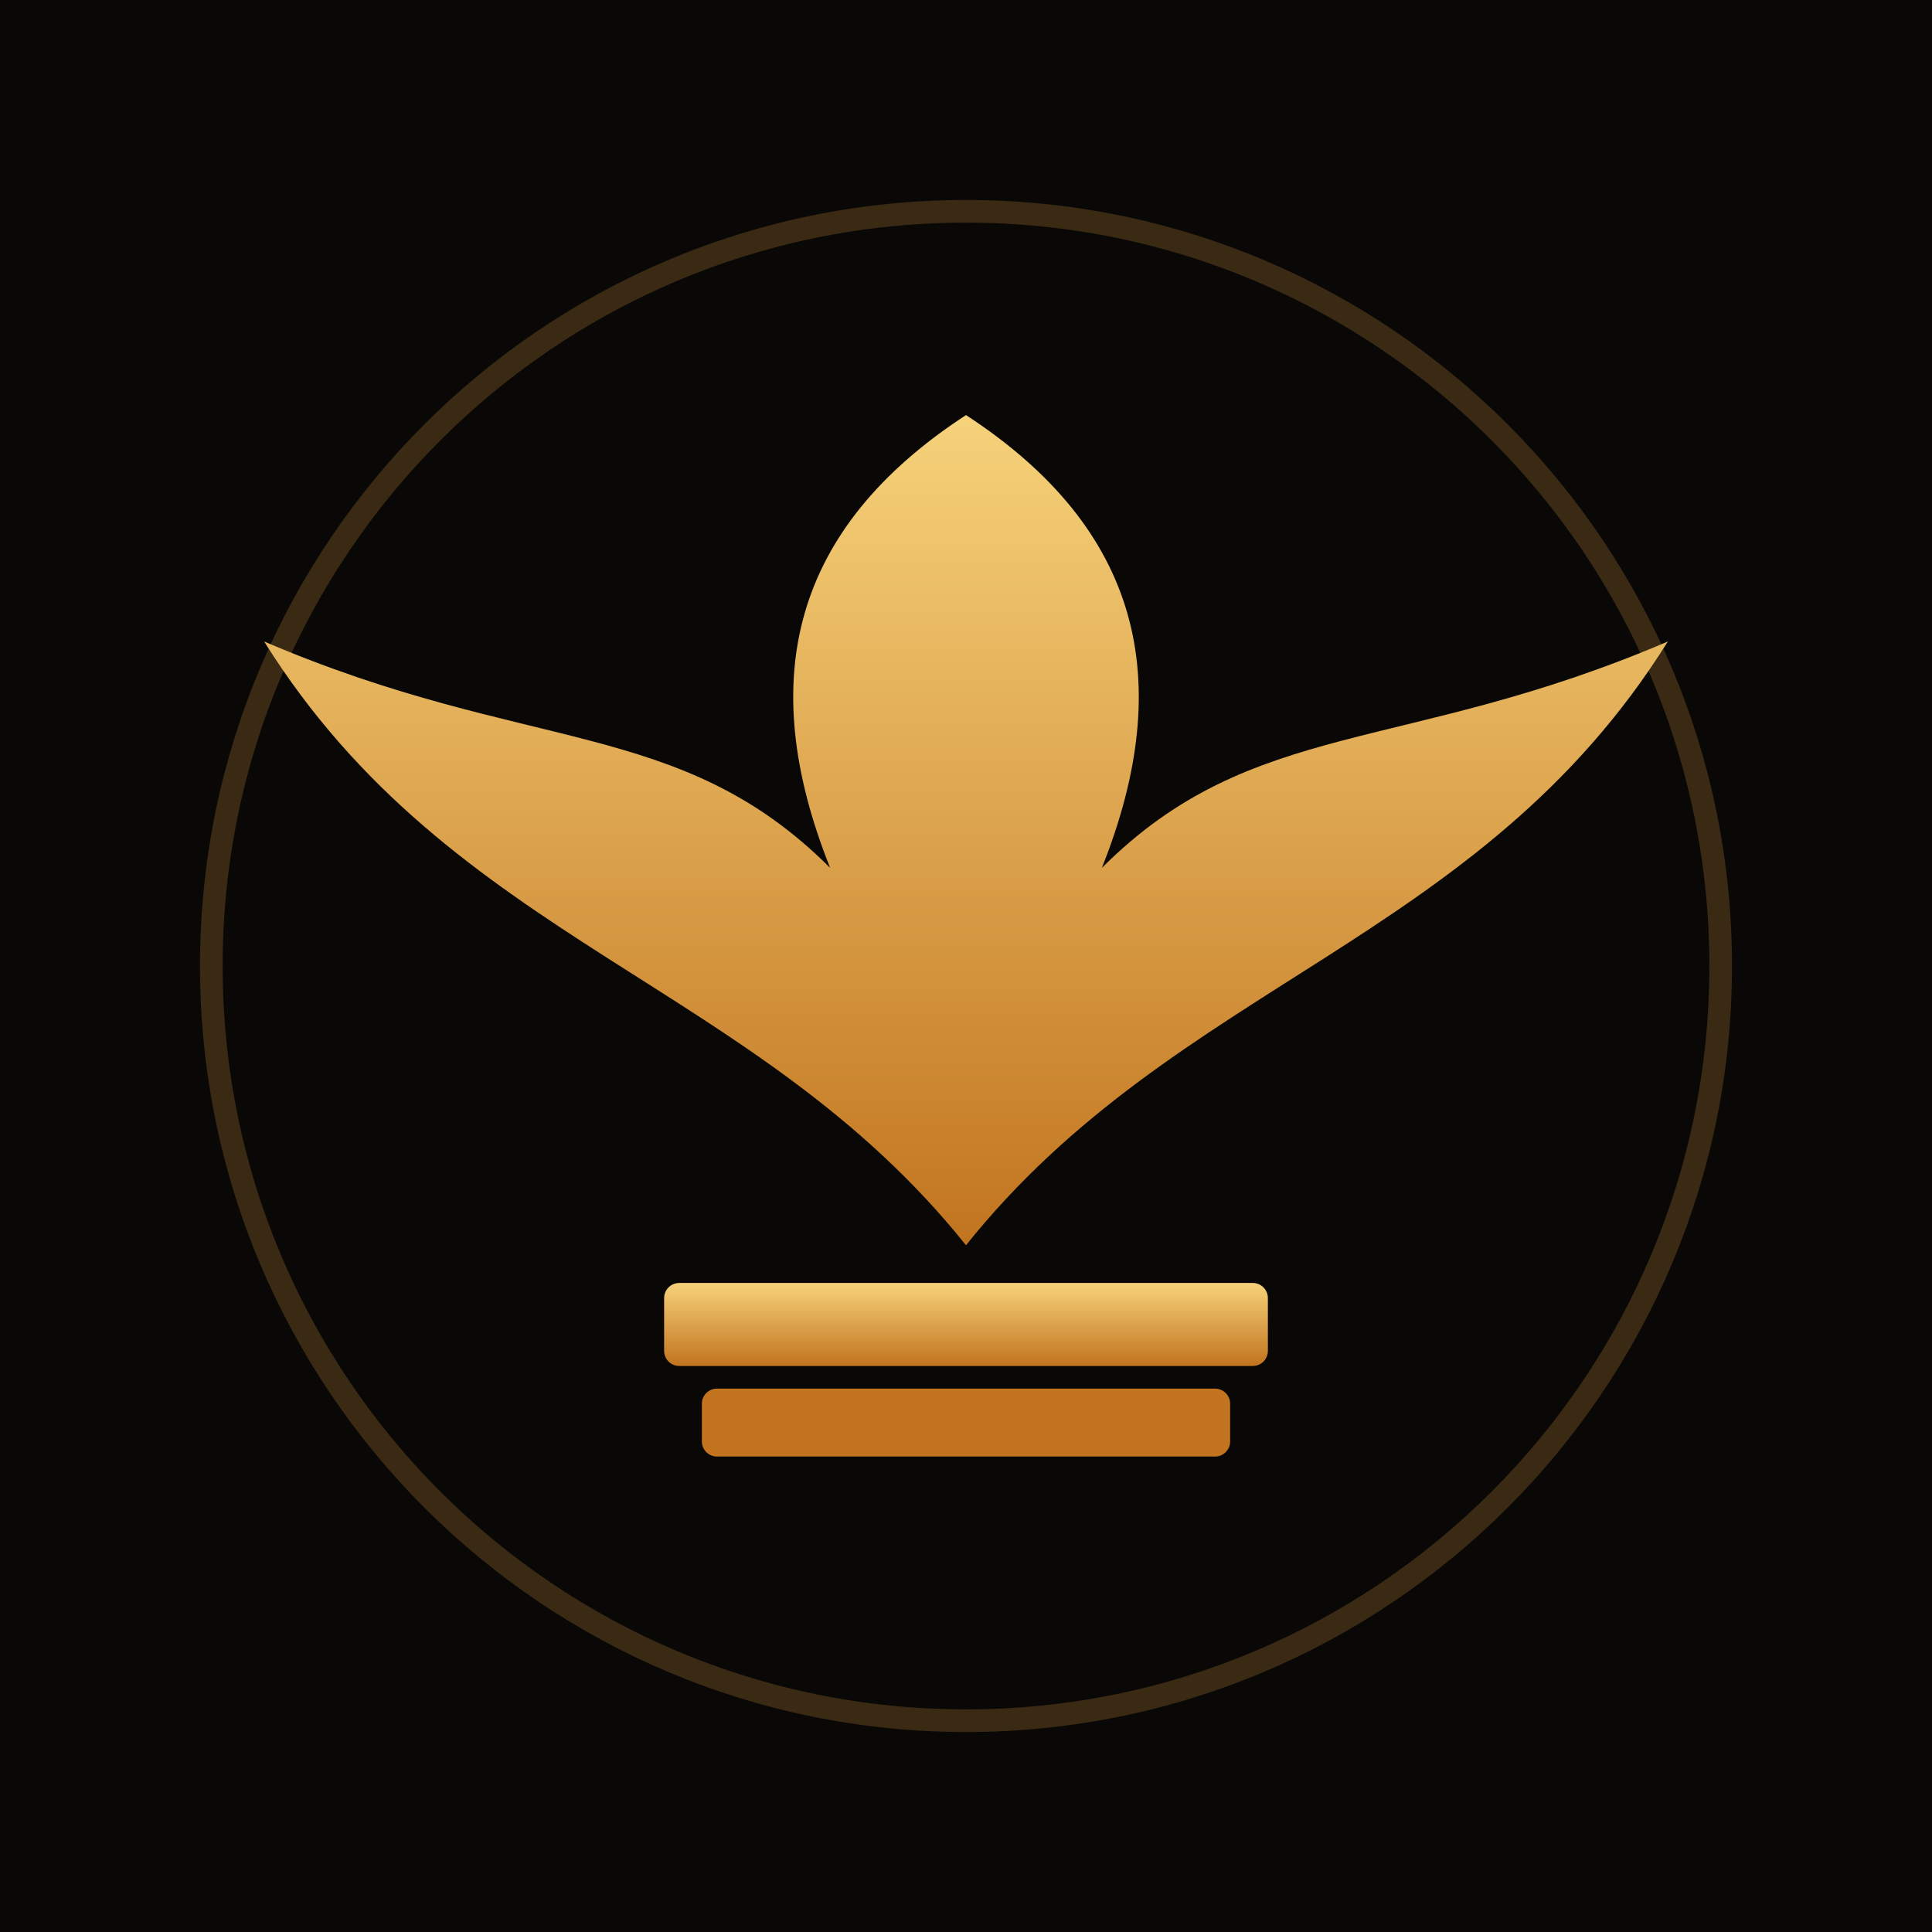
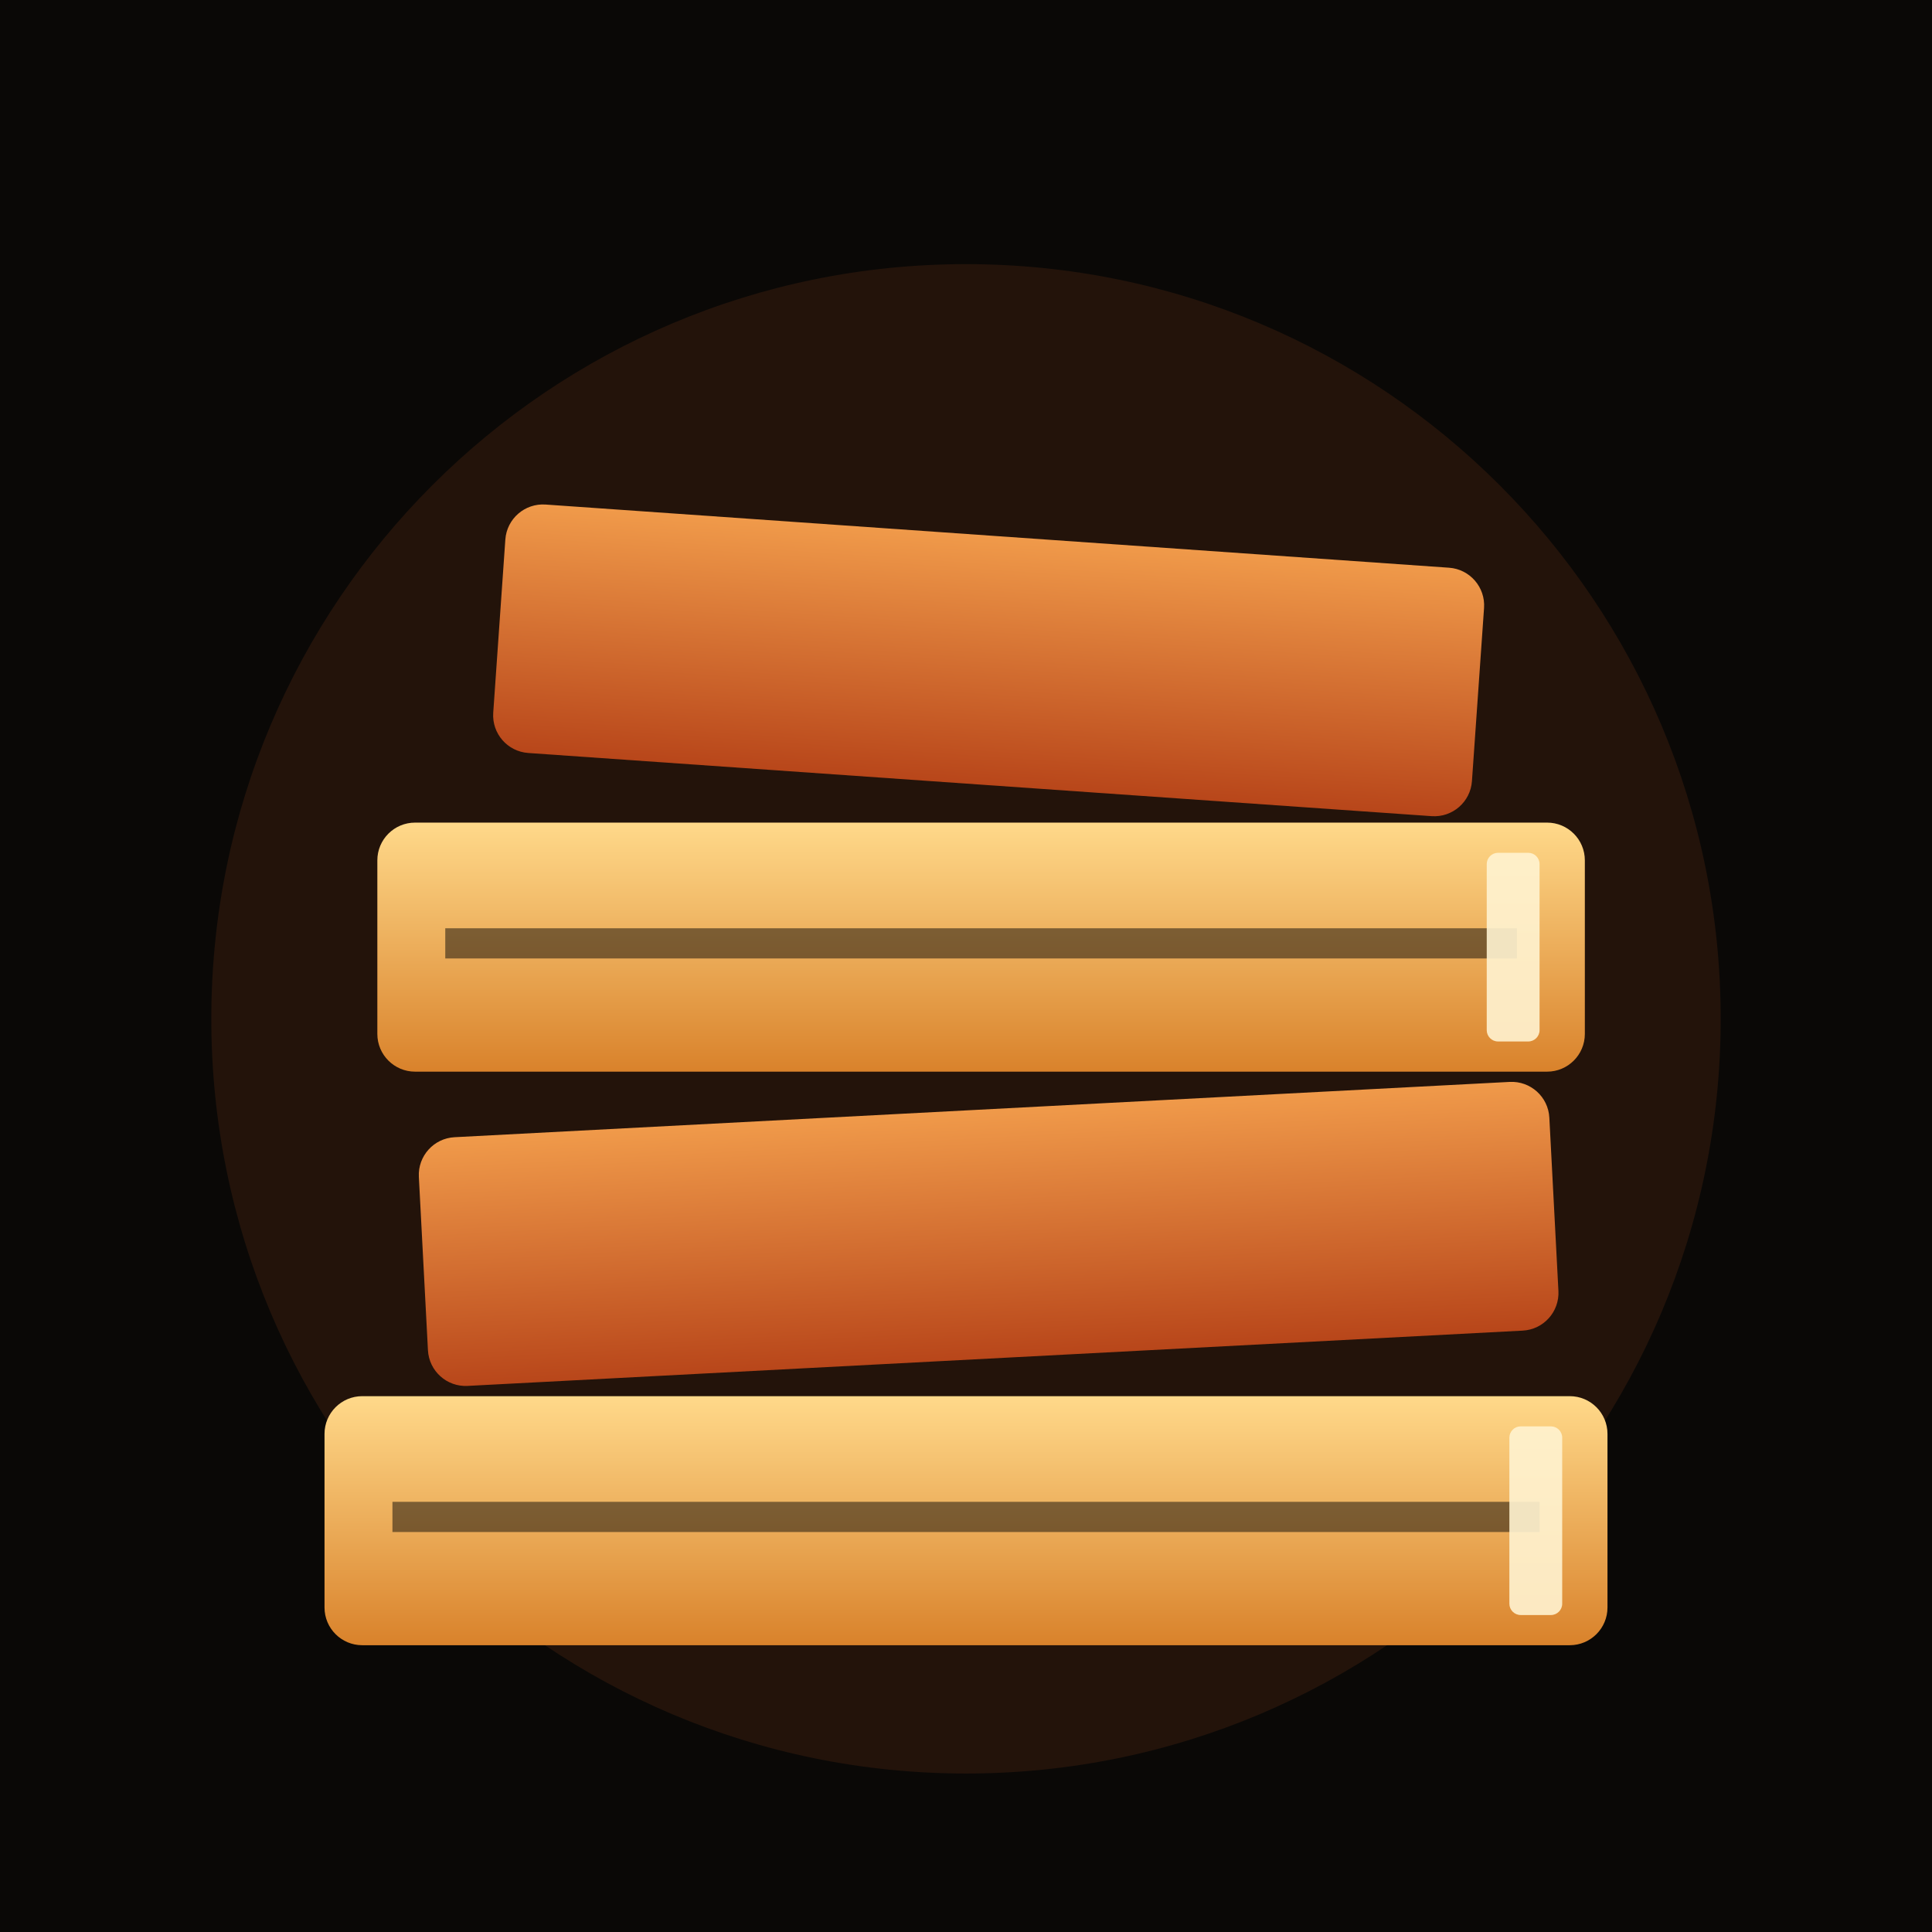
<svg xmlns="http://www.w3.org/2000/svg" viewBox="0 0 512 512">
  <defs>
    <linearGradient id="g" x1="0" y1="0" x2="0" y2="1">
-       <stop offset="0" stop-color="#f6d27a" />
-       <stop offset="1" stop-color="#c2741f" />
+       <stop offset="0" stop-color="#ffd98a" />
+       <stop offset="1" stop-color="#d9822b" />
+     </linearGradient>
+     <linearGradient id="e" x1="0" y1="0" x2="0" y2="1">
+       <stop offset="0" stop-color="#f09a4a" />
+       <stop offset="1" stop-color="#b8461a" />
    </linearGradient>
  </defs>
  <rect width="512" height="512" fill="#0a0806" />
-   <circle cx="256" cy="256" r="200" fill="none" stroke="#3a2a14" stroke-width="6" />
-   <path d="M256 330 C200 260 120 250 70 170 C140 200 180 190 220 230 C200 180 210 140 256 110 C302 140 312 180 292 230 C332 190 372 200 442 170 C392 250 312 260 256 330Z" fill="url(#g)" />
-   <rect x="176" y="340" width="160" height="22" rx="4" fill="url(#g)" />
-   <rect x="186" y="368" width="140" height="18" rx="4" fill="#c2741f" />
+   <circle cx="256" cy="270" r="200" fill="#e0662a" opacity=".12" />
+   <rect x="86" y="370" width="340" height="66" rx="10" fill="url(#g)" />
+   <rect x="112" y="294" width="300" height="66" rx="10" fill="url(#e)" transform="rotate(-3 262 327)" />
+   <rect x="100" y="218" width="320" height="66" rx="10" fill="url(#g)" />
+   <rect x="132" y="142" width="260" height="66" rx="10" fill="url(#e)" transform="rotate(4 262 175)" />
+   <g fill="#0a0806" opacity=".5">
+     <rect x="104" y="398" width="304" height="8" />
+     <rect x="118" y="246" width="284" height="8" />
+   </g>
+   <g fill="#fff3d0" opacity=".9">
+     <rect x="400" y="378" width="14" height="50" rx="3" />
+     <rect x="394" y="226" width="14" height="50" rx="3" />
+   </g>
</svg>
